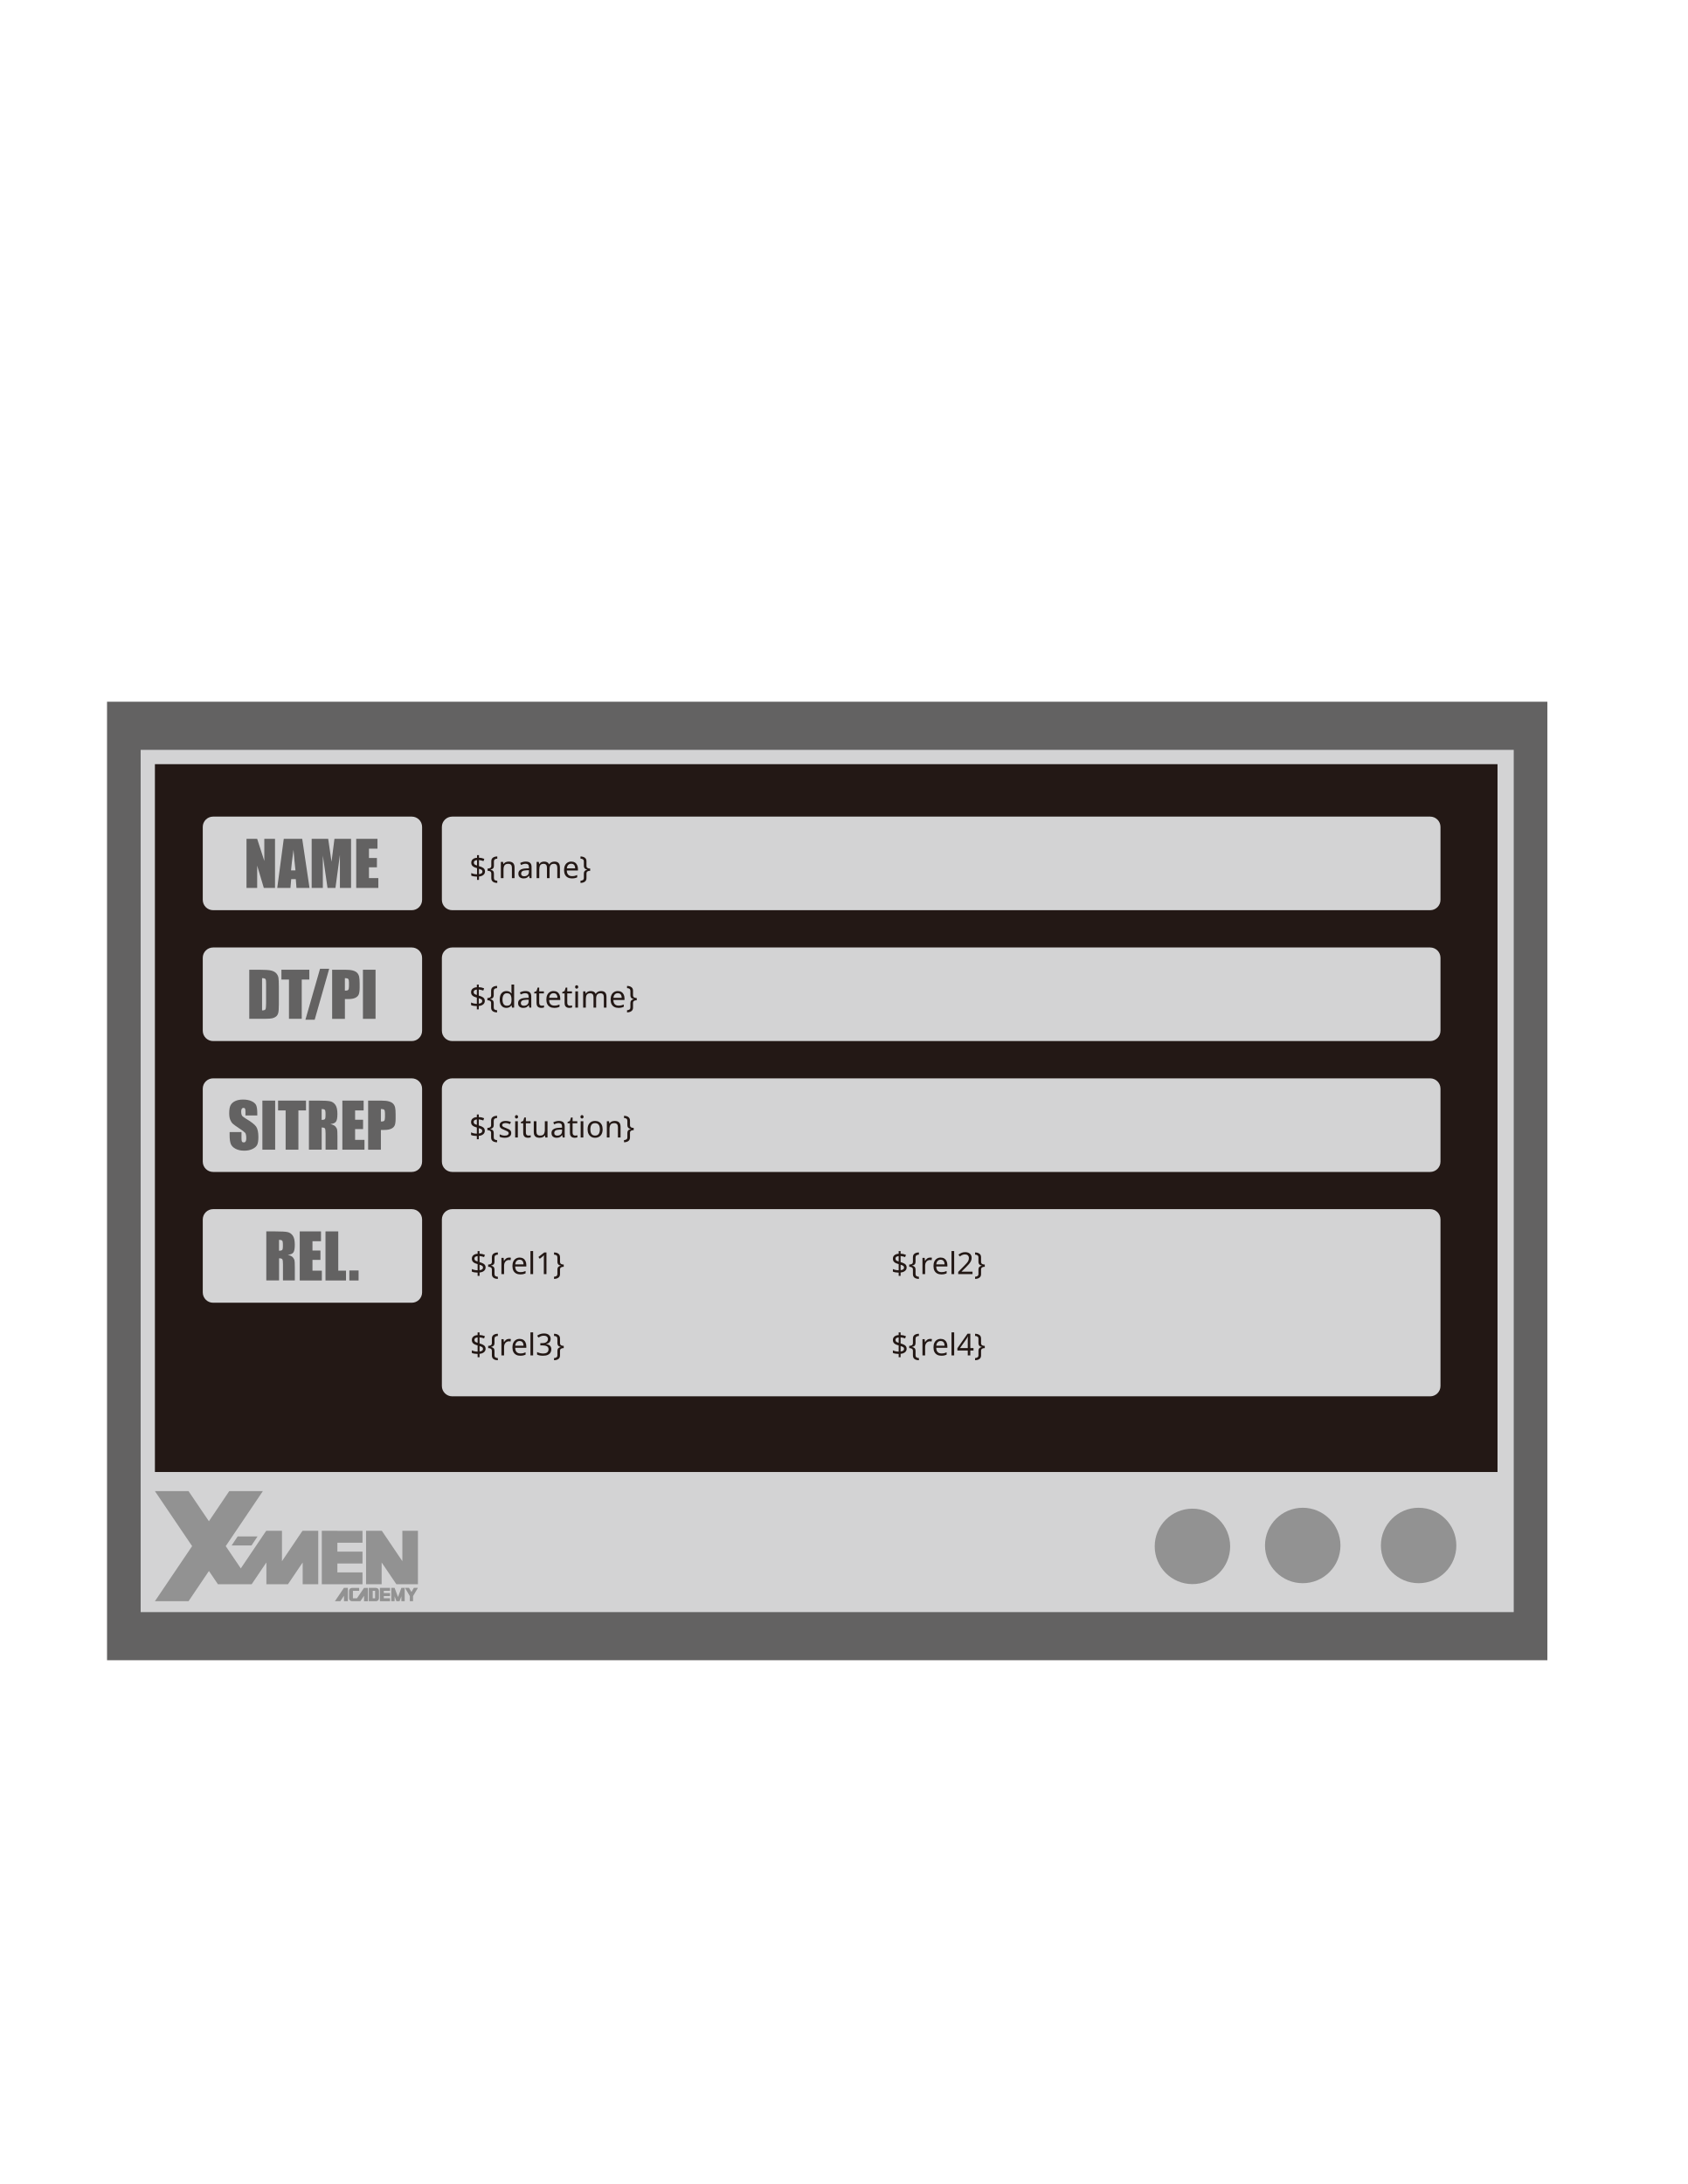
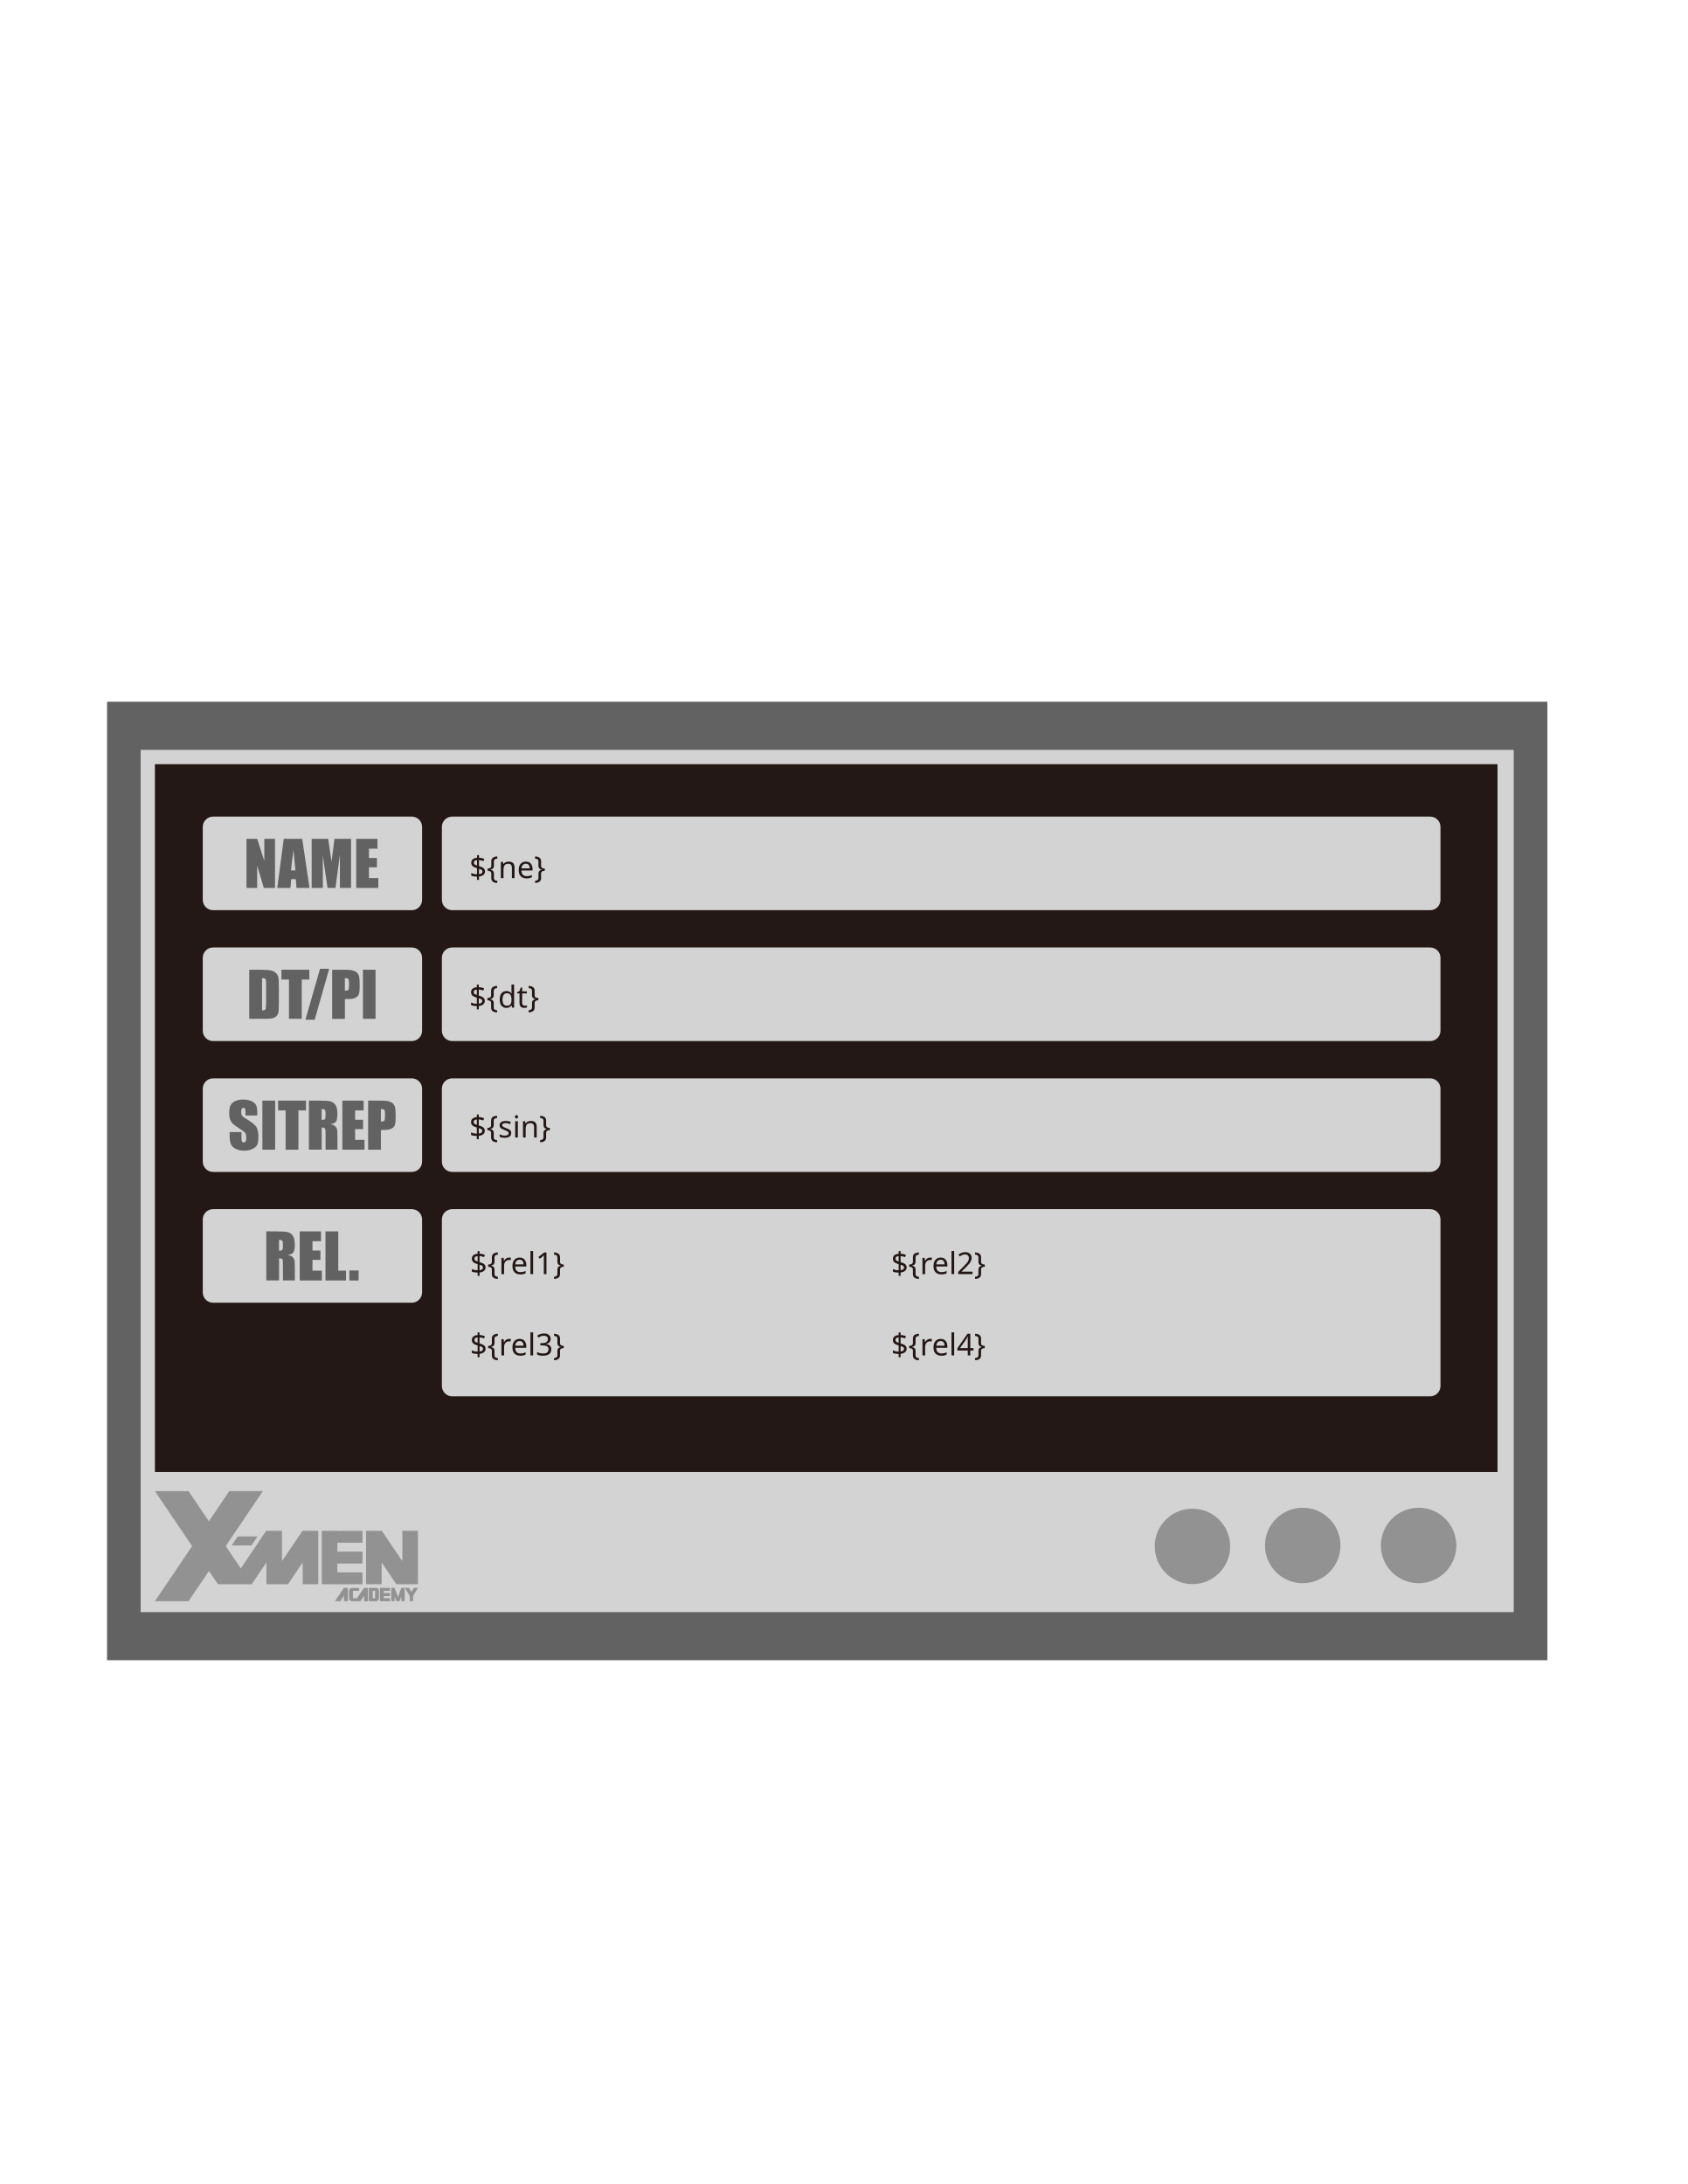
<svg xmlns="http://www.w3.org/2000/svg" id="_레이어_1" data-name="레이어_1" version="1.1" viewBox="0 0 612 792">
  <defs>
    <style>
      .st0 {
        font-family: NanumGothicExtraBold, NanumGothic;
        font-size: 11px;
      }

      .st0, .st1 {
        fill: #231815;
      }

      .st2 {
        fill: #d3d3d4;
      }

      .st3 {
        fill: #929292;
      }

      .st4 {
        fill: #636262;
      }
    </style>
  </defs>
  <rect class="st4" x="38.81" y="254.47" width="522.26" height="347.59" />
  <rect class="st2" x="51" y="271.93" width="497.87" height="312.68" />
  <g>
    <polygon class="st3" points="109.75 555.2 109.66 555.15 102.24 566.14 102.24 555.12 96.59 555.12 96.59 555.2 96.5 555.15 87.31 568.76 81.85 560.68 95.31 540.74 83.12 540.74 75.75 551.66 68.36 540.74 56.17 540.74 69.66 560.68 56.17 580.66 68.36 580.66 75.76 569.7 79.02 574.51 83.43 574.51 91.21 574.51 91.25 574.51 96.59 566.6 96.59 574.51 102.24 574.51 104.41 574.51 109.75 566.6 109.75 574.51 115.4 574.51 115.4 555.12 109.75 555.12 109.75 555.2" />
    <polygon class="st3" points="145.89 555.12 145.89 566.14 138.47 555.15 138.38 555.2 138.38 555.12 132.73 555.12 132.73 574.51 138.38 574.51 138.38 566.6 143.72 574.51 145.89 574.51 151.54 574.51 151.54 555.12 145.89 555.12" />
    <polygon class="st3" points="131.44 574.51 131.44 570.21 122.33 570.21 122.33 566.98 131.44 566.98 131.44 562.68 122.33 562.68 122.33 559.45 131.44 559.45 131.44 555.15 122.33 555.15 122.33 555.12 116.68 555.12 116.68 574.51 116.71 574.51 122.33 574.51 131.44 574.51" />
    <polygon class="st3" points="91.19 560.45 93.39 557.16 86.18 557.16 83.99 560.45 91.19 560.45" />
    <polygon class="st3" points="124.73 575.84 124.7 575.83 121.44 580.66 123.4 580.66 124.73 578.68 124.73 580.66 126.14 580.66 126.14 575.82 124.73 575.82 124.73 575.84" />
    <path class="st3" d="M132,575.84h-.02s-2.54,3.75-2.54,3.75h-1.47v-2.69h2.27v-1.07h-2.61c-.59,0-1.07.48-1.07,1.07v2.69c0,.59.48,1.07,1.07,1.07h2.61s.43,0,.43,0l1.33-1.97v1.98h1.41v-4.84h-1.41v.02Z" />
    <path class="st3" d="M136.34,575.82h-2.61v4.84h2.61c.59,0,1.07-.48,1.07-1.07v-2.69c0-.59-.48-1.07-1.07-1.07ZM136.01,579.59h-.86v-2.69h.86v2.69Z" />
    <polygon class="st3" points="139.16 576.89 141.43 576.89 141.43 575.82 139.16 575.82 137.75 575.82 137.75 575.82 137.75 580.66 137.75 580.66 139.16 580.66 141.43 580.66 141.43 579.59 139.16 579.59 139.16 578.78 141.43 578.78 141.43 577.71 139.16 577.71 139.16 576.89" />
    <polygon class="st3" points="145.54 575.82 144.31 579.14 143.08 575.82 141.94 575.82 141.88 575.82 141.88 580.66 143.08 580.66 143.08 578.86 143.74 580.66 144.87 580.66 145.54 578.86 145.54 580.66 146.74 580.66 146.74 575.82 146.67 575.82 145.54 575.82" />
    <polygon class="st3" points="149.19 577.31 148.3 575.81 146.83 575.81 148.6 578.8 148.6 580.66 149.77 580.66 149.77 578.8 151.54 575.81 150.07 575.81 149.19 577.31" />
  </g>
  <rect class="st1" x="56.17" y="277.12" width="486.82" height="256.68" />
  <circle class="st3" cx="514.38" cy="560.45" r="13.68" />
  <circle class="st3" cx="472.36" cy="560.45" r="13.68" />
  <circle class="st3" cx="432.37" cy="560.78" r="13.68" />
  <rect class="st2" x="160.22" y="296.13" width="362.09" height="33.94" rx="3.75" ry="3.75" />
  <g>
    <rect class="st2" x="73.52" y="296.13" width="79.53" height="33.94" rx="3.75" ry="3.75" />
    <g>
      <path class="st4" d="M99.72,304.2v17.8h-4.06l-2.41-8.09v8.09h-3.87v-17.8h3.87l2.59,8.01v-8.01h3.87Z" />
      <path class="st4" d="M109.58,304.2l2.65,17.8h-4.73l-.25-3.2h-1.66l-.28,3.2h-4.78l2.36-17.8h6.69ZM107.13,315.64c-.23-2.02-.47-4.51-.71-7.47-.47,3.41-.77,5.9-.89,7.47h1.59Z" />
      <path class="st4" d="M127.29,304.2v17.8h-4.04v-12.01s-1.62,12.01-1.62,12.01h-2.87l-1.7-11.74v11.74h-4.05v-17.8h5.99c.18,1.07.36,2.33.55,3.78l.66,4.53,1.06-8.31h6.02Z" />
      <path class="st4" d="M129.15,304.2h7.72v3.56h-3.09v3.37h2.89v3.39h-2.89v3.91h3.4v3.56h-8.02v-17.8Z" />
    </g>
  </g>
  <rect class="st2" x="160.22" y="343.59" width="362.09" height="33.94" rx="3.75" ry="3.75" />
  <g>
    <rect class="st2" x="73.52" y="343.59" width="79.53" height="33.94" rx="3.75" ry="3.75" />
    <g>
      <path class="st4" d="M90.4,351.66h3.46c2.24,0,3.75.1,4.53.31s1.39.54,1.8,1.01c.41.47.67.99.77,1.57s.15,1.71.15,3.39v6.23c0,1.6-.08,2.67-.23,3.2-.15.54-.41.96-.79,1.26s-.84.52-1.39.64c-.55.12-1.38.18-2.48.18h-5.84v-17.8ZM95.02,354.7v11.71c.67,0,1.08-.13,1.23-.4s.23-1,.23-2.18v-6.91c0-.81-.03-1.32-.08-1.55s-.17-.39-.35-.5c-.18-.11-.53-.16-1.03-.16Z" />
      <path class="st4" d="M112.16,351.66v3.56h-2.75v14.23h-4.63v-14.23h-2.74v-3.56h10.11Z" />
      <path class="st4" d="M119.36,351.32l-5.26,18.48h-3.36l5.3-18.48h3.33Z" />
      <path class="st4" d="M120.43,351.66h4.66c1.26,0,2.23.1,2.91.3s1.19.48,1.53.86c.34.37.57.83.69,1.36.12.53.18,1.35.18,2.47v1.55c0,1.14-.12,1.96-.35,2.48-.23.52-.67.92-1.29,1.2s-1.45.42-2.46.42h-1.24v7.17h-4.63v-17.8ZM125.05,354.7v4.53c.13,0,.25.01.34.01.43,0,.72-.1.89-.31.16-.21.25-.64.25-1.3v-1.46c0-.61-.1-1-.29-1.19-.19-.18-.59-.27-1.19-.27Z" />
      <path class="st4" d="M136.17,351.66v17.8h-4.57v-17.8h4.57Z" />
    </g>
  </g>
  <rect class="st2" x="160.22" y="391.05" width="362.09" height="33.94" rx="3.75" ry="3.75" />
  <rect class="st2" x="160.22" y="438.48" width="362.09" height="67.88" rx="3.75" ry="3.75" />
  <g>
    <rect class="st2" x="73.52" y="391.05" width="79.53" height="33.94" rx="3.75" ry="3.75" />
    <g>
      <path class="st4" d="M93.3,404.51h-4.3v-1.32c0-.62-.05-1.01-.16-1.18-.11-.17-.29-.25-.55-.25-.28,0-.49.11-.63.34-.14.23-.21.57-.21,1.03,0,.59.08,1.04.24,1.34.15.3.59.66,1.31,1.09,2.06,1.22,3.36,2.23,3.89,3.01.53.78.8,2.05.8,3.79,0,1.27-.15,2.2-.44,2.8s-.87,1.1-1.72,1.51c-.85.41-1.84.61-2.97.61-1.24,0-2.3-.23-3.17-.7-.88-.47-1.45-1.07-1.72-1.79-.27-.73-.41-1.75-.41-3.09v-1.17h4.3v2.17c0,.67.06,1.1.18,1.29.12.19.34.29.64.29s.54-.12.69-.36.23-.6.23-1.08c0-1.05-.14-1.73-.43-2.06-.29-.32-1.02-.86-2.17-1.62-1.15-.76-1.91-1.32-2.29-1.66-.37-.34-.68-.82-.93-1.43-.25-.61-.37-1.38-.37-2.33,0-1.36.17-2.36.52-2.99.35-.63.91-1.12,1.69-1.48s1.71-.53,2.81-.53c1.2,0,2.23.19,3.07.58.85.39,1.41.88,1.68,1.47.27.59.41,1.59.41,3.01v.7Z" />
      <path class="st4" d="M99.77,399.12v17.8h-4.63v-17.8h4.63Z" />
      <path class="st4" d="M110.95,399.12v3.56h-2.75v14.24h-4.63v-14.24h-2.74v-3.56h10.11Z" />
      <path class="st4" d="M112,399.12h3.28c2.18,0,3.66.08,4.44.25.77.17,1.4.6,1.89,1.29s.73,1.8.73,3.31c0,1.38-.17,2.32-.52,2.79-.34.48-1.02.76-2.03.86.92.23,1.53.53,1.85.91s.51.73.59,1.05c.08.32.12,1.2.12,2.63v4.69h-4.3v-5.91c0-.95-.08-1.54-.23-1.77-.15-.23-.54-.34-1.18-.34v8.02h-4.63v-17.8ZM116.63,402.16v3.96c.52,0,.89-.07,1.09-.21.21-.14.31-.61.31-1.39v-.98c0-.56-.1-.93-.3-1.11-.2-.18-.57-.26-1.1-.26Z" />
      <path class="st4" d="M124.13,399.12h7.72v3.56h-3.09v3.38h2.89v3.39h-2.89v3.91h3.4v3.56h-8.02v-17.8Z" />
      <path class="st4" d="M133.48,399.12h4.66c1.26,0,2.23.1,2.91.3.68.2,1.19.48,1.53.86.34.37.57.83.69,1.36.12.53.18,1.35.18,2.47v1.55c0,1.14-.12,1.96-.35,2.48-.23.52-.67.92-1.29,1.2s-1.45.42-2.46.42h-1.24v7.17h-4.63v-17.8ZM138.11,402.16v4.53c.13,0,.25.01.34.01.43,0,.72-.1.89-.31.16-.21.25-.64.25-1.3v-1.46c0-.61-.1-1-.29-1.19-.19-.18-.59-.28-1.19-.28Z" />
    </g>
  </g>
  <g>
    <rect class="st2" x="73.52" y="438.48" width="79.53" height="33.94" rx="3.75" ry="3.75" />
    <g>
      <path class="st4" d="M96.55,446.55h3.28c2.18,0,3.66.08,4.44.25.77.17,1.4.6,1.89,1.29s.73,1.8.73,3.31c0,1.38-.17,2.32-.52,2.79-.34.48-1.02.76-2.03.86.92.23,1.53.53,1.85.91s.51.73.59,1.05c.08.32.12,1.2.12,2.63v4.69h-4.3v-5.91c0-.95-.08-1.54-.23-1.77-.15-.23-.54-.34-1.18-.34v8.02h-4.63v-17.8ZM101.17,449.6v3.96c.52,0,.89-.07,1.09-.21.21-.14.31-.61.31-1.39v-.98c0-.56-.1-.93-.3-1.11-.2-.18-.57-.26-1.1-.26Z" />
      <path class="st4" d="M108.67,446.55h7.72v3.56h-3.09v3.38h2.89v3.39h-2.89v3.91h3.4v3.56h-8.02v-17.8Z" />
      <path class="st4" d="M122.65,446.55v14.24h2.81v3.56h-7.44v-17.8h4.63Z" />
      <path class="st4" d="M130.02,460.72v3.63h-3.35v-3.63h3.35Z" />
    </g>
  </g>
  <text class="st0" transform="translate(170.19 318.44)">
-     <tspan x="0" y="0">${name}</tspan>
+     <tspan x="0" y="0">${ne}</tspan>
  </text>
  <text class="st0" transform="translate(170.12 365.39)">
-     <tspan x="0" y="0">${datetime}</tspan>
+     <tspan x="0" y="0">${dt}</tspan>
  </text>
  <text class="st0" transform="translate(170.12 412.49)">
-     <tspan x="0" y="0">${situation}</tspan>
+     <tspan x="0" y="0">${sin}</tspan>
  </text>
  <text class="st0" transform="translate(170.4 462.04)">
    <tspan x="0" y="0">${rel1}</tspan>
  </text>
  <text class="st0" transform="translate(323.07 462.04)">
    <tspan x="0" y="0">${rel2}</tspan>
  </text>
  <text class="st0" transform="translate(170.4 491.53)">
    <tspan x="0" y="0">${rel3}</tspan>
  </text>
  <text class="st0" transform="translate(323.07 491.53)">
    <tspan x="0" y="0">${rel4}</tspan>
  </text>
</svg>
